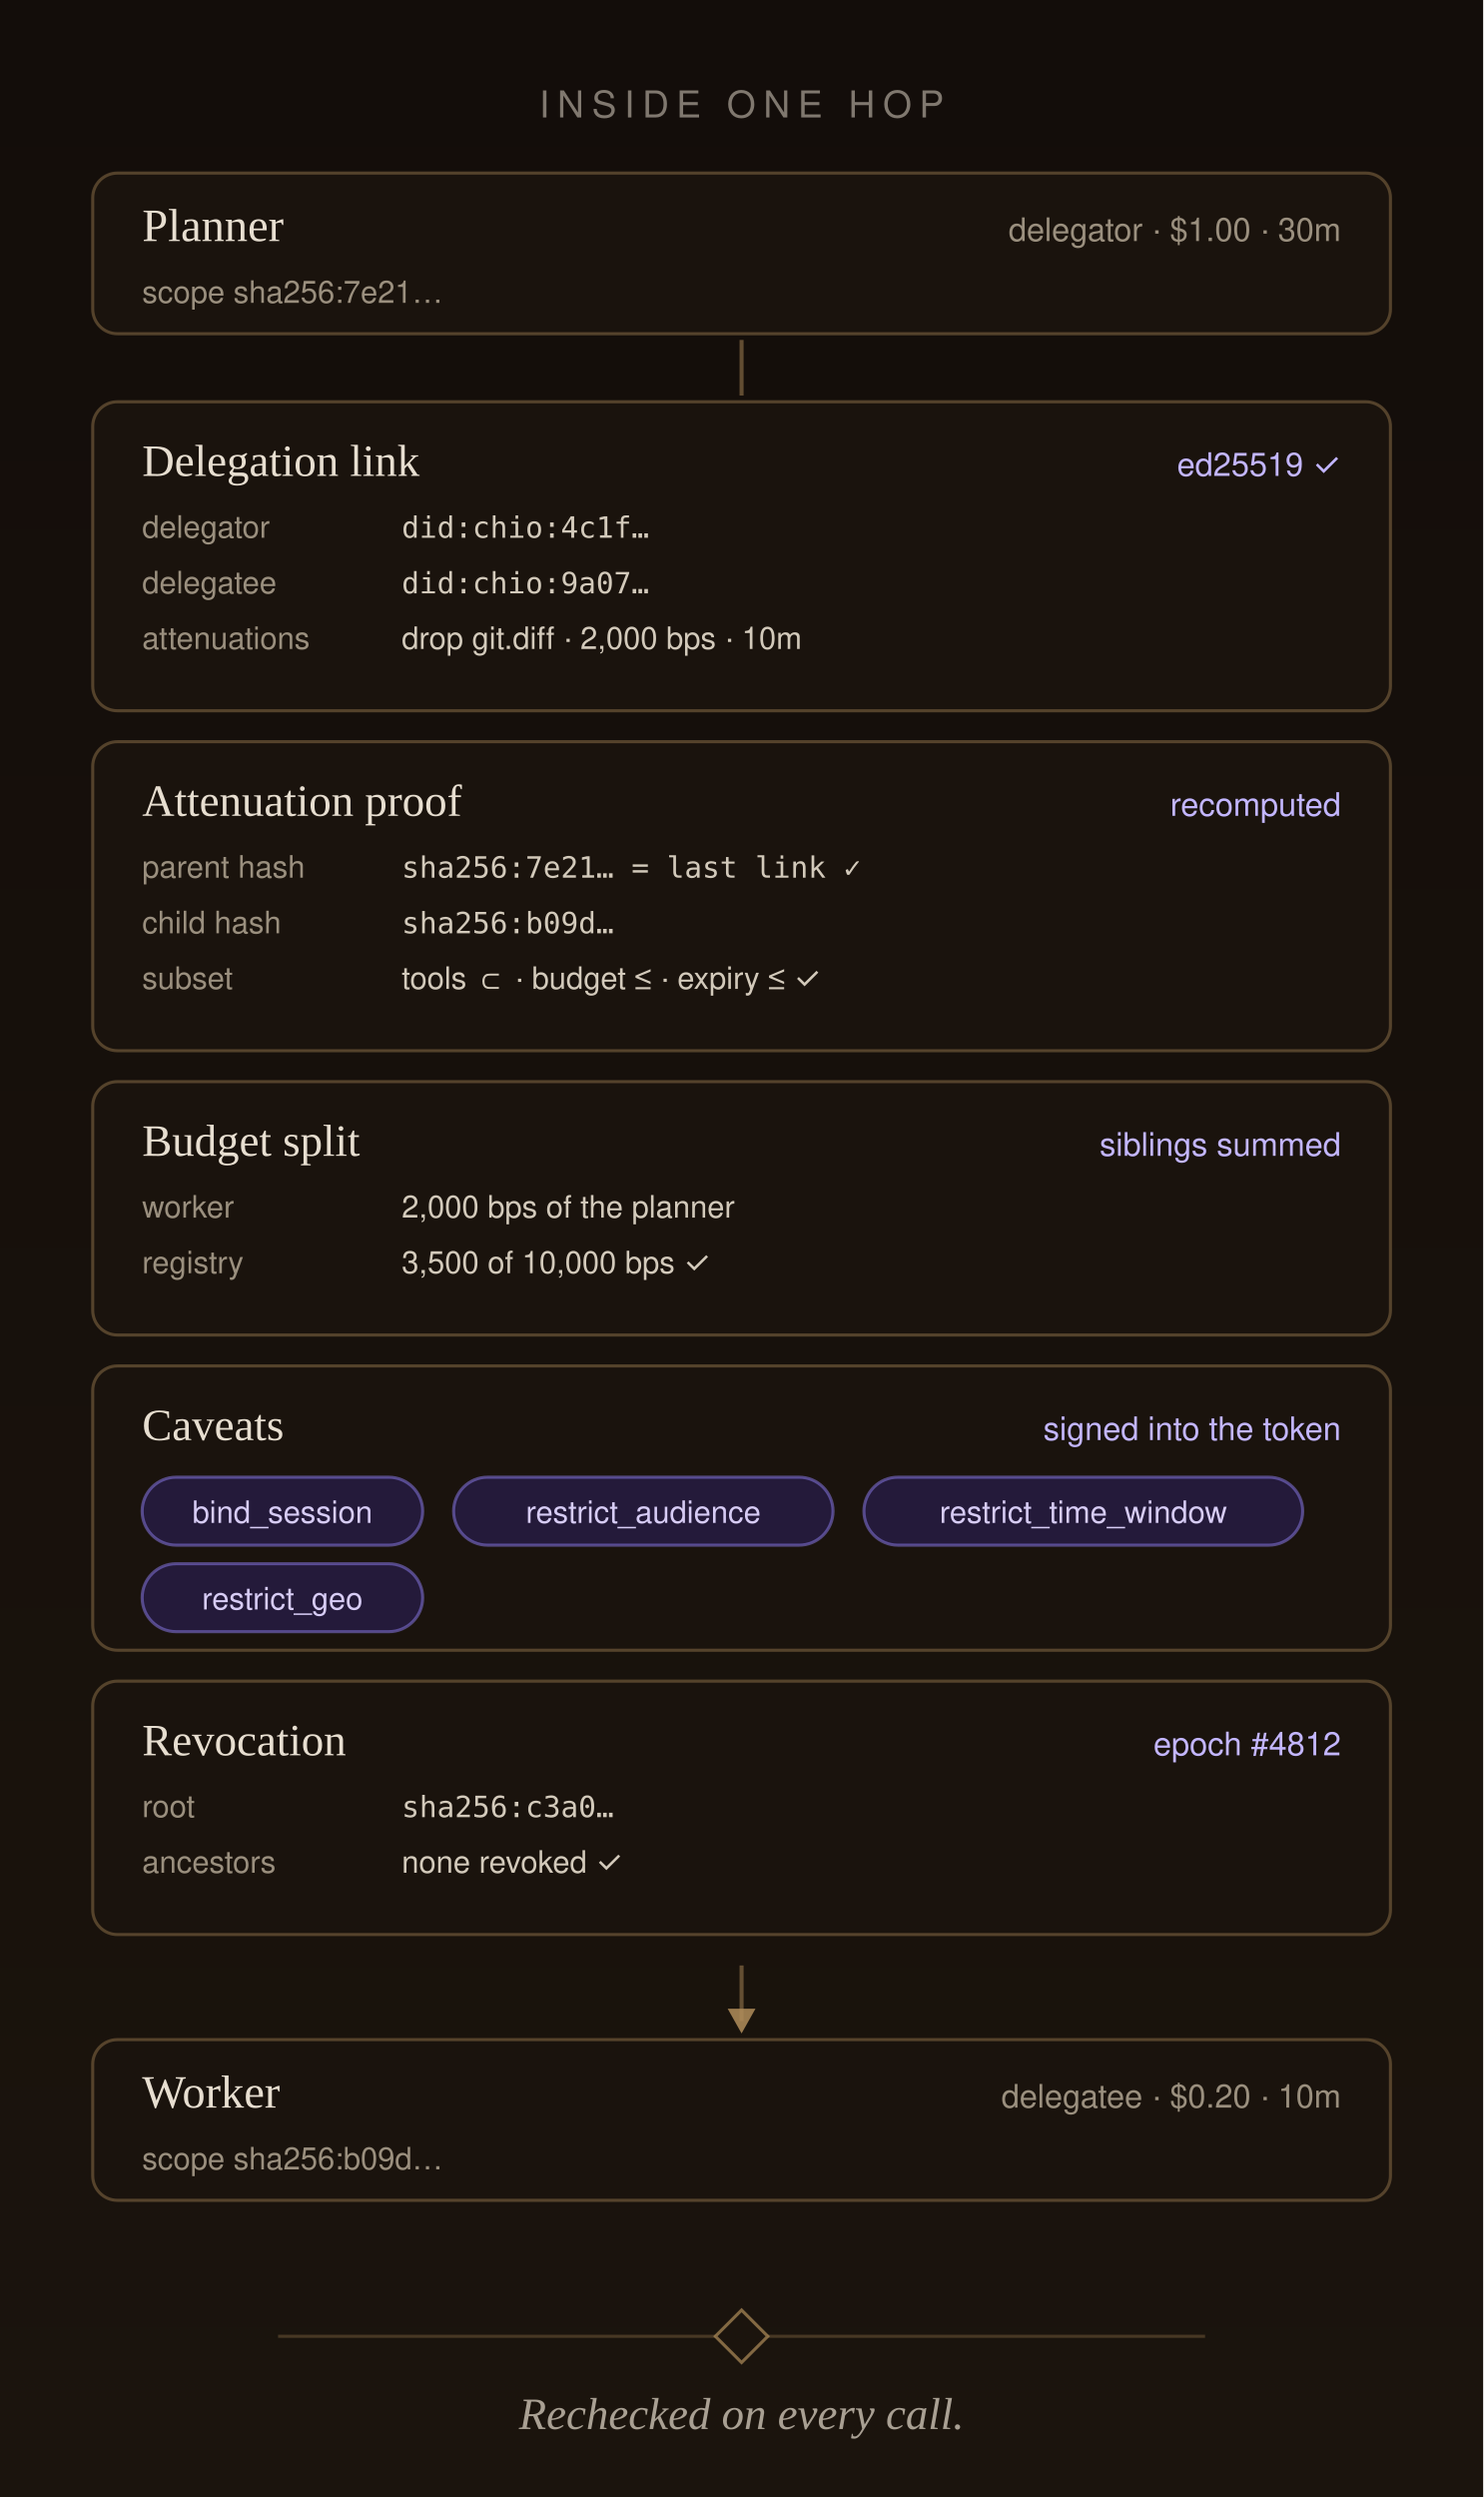
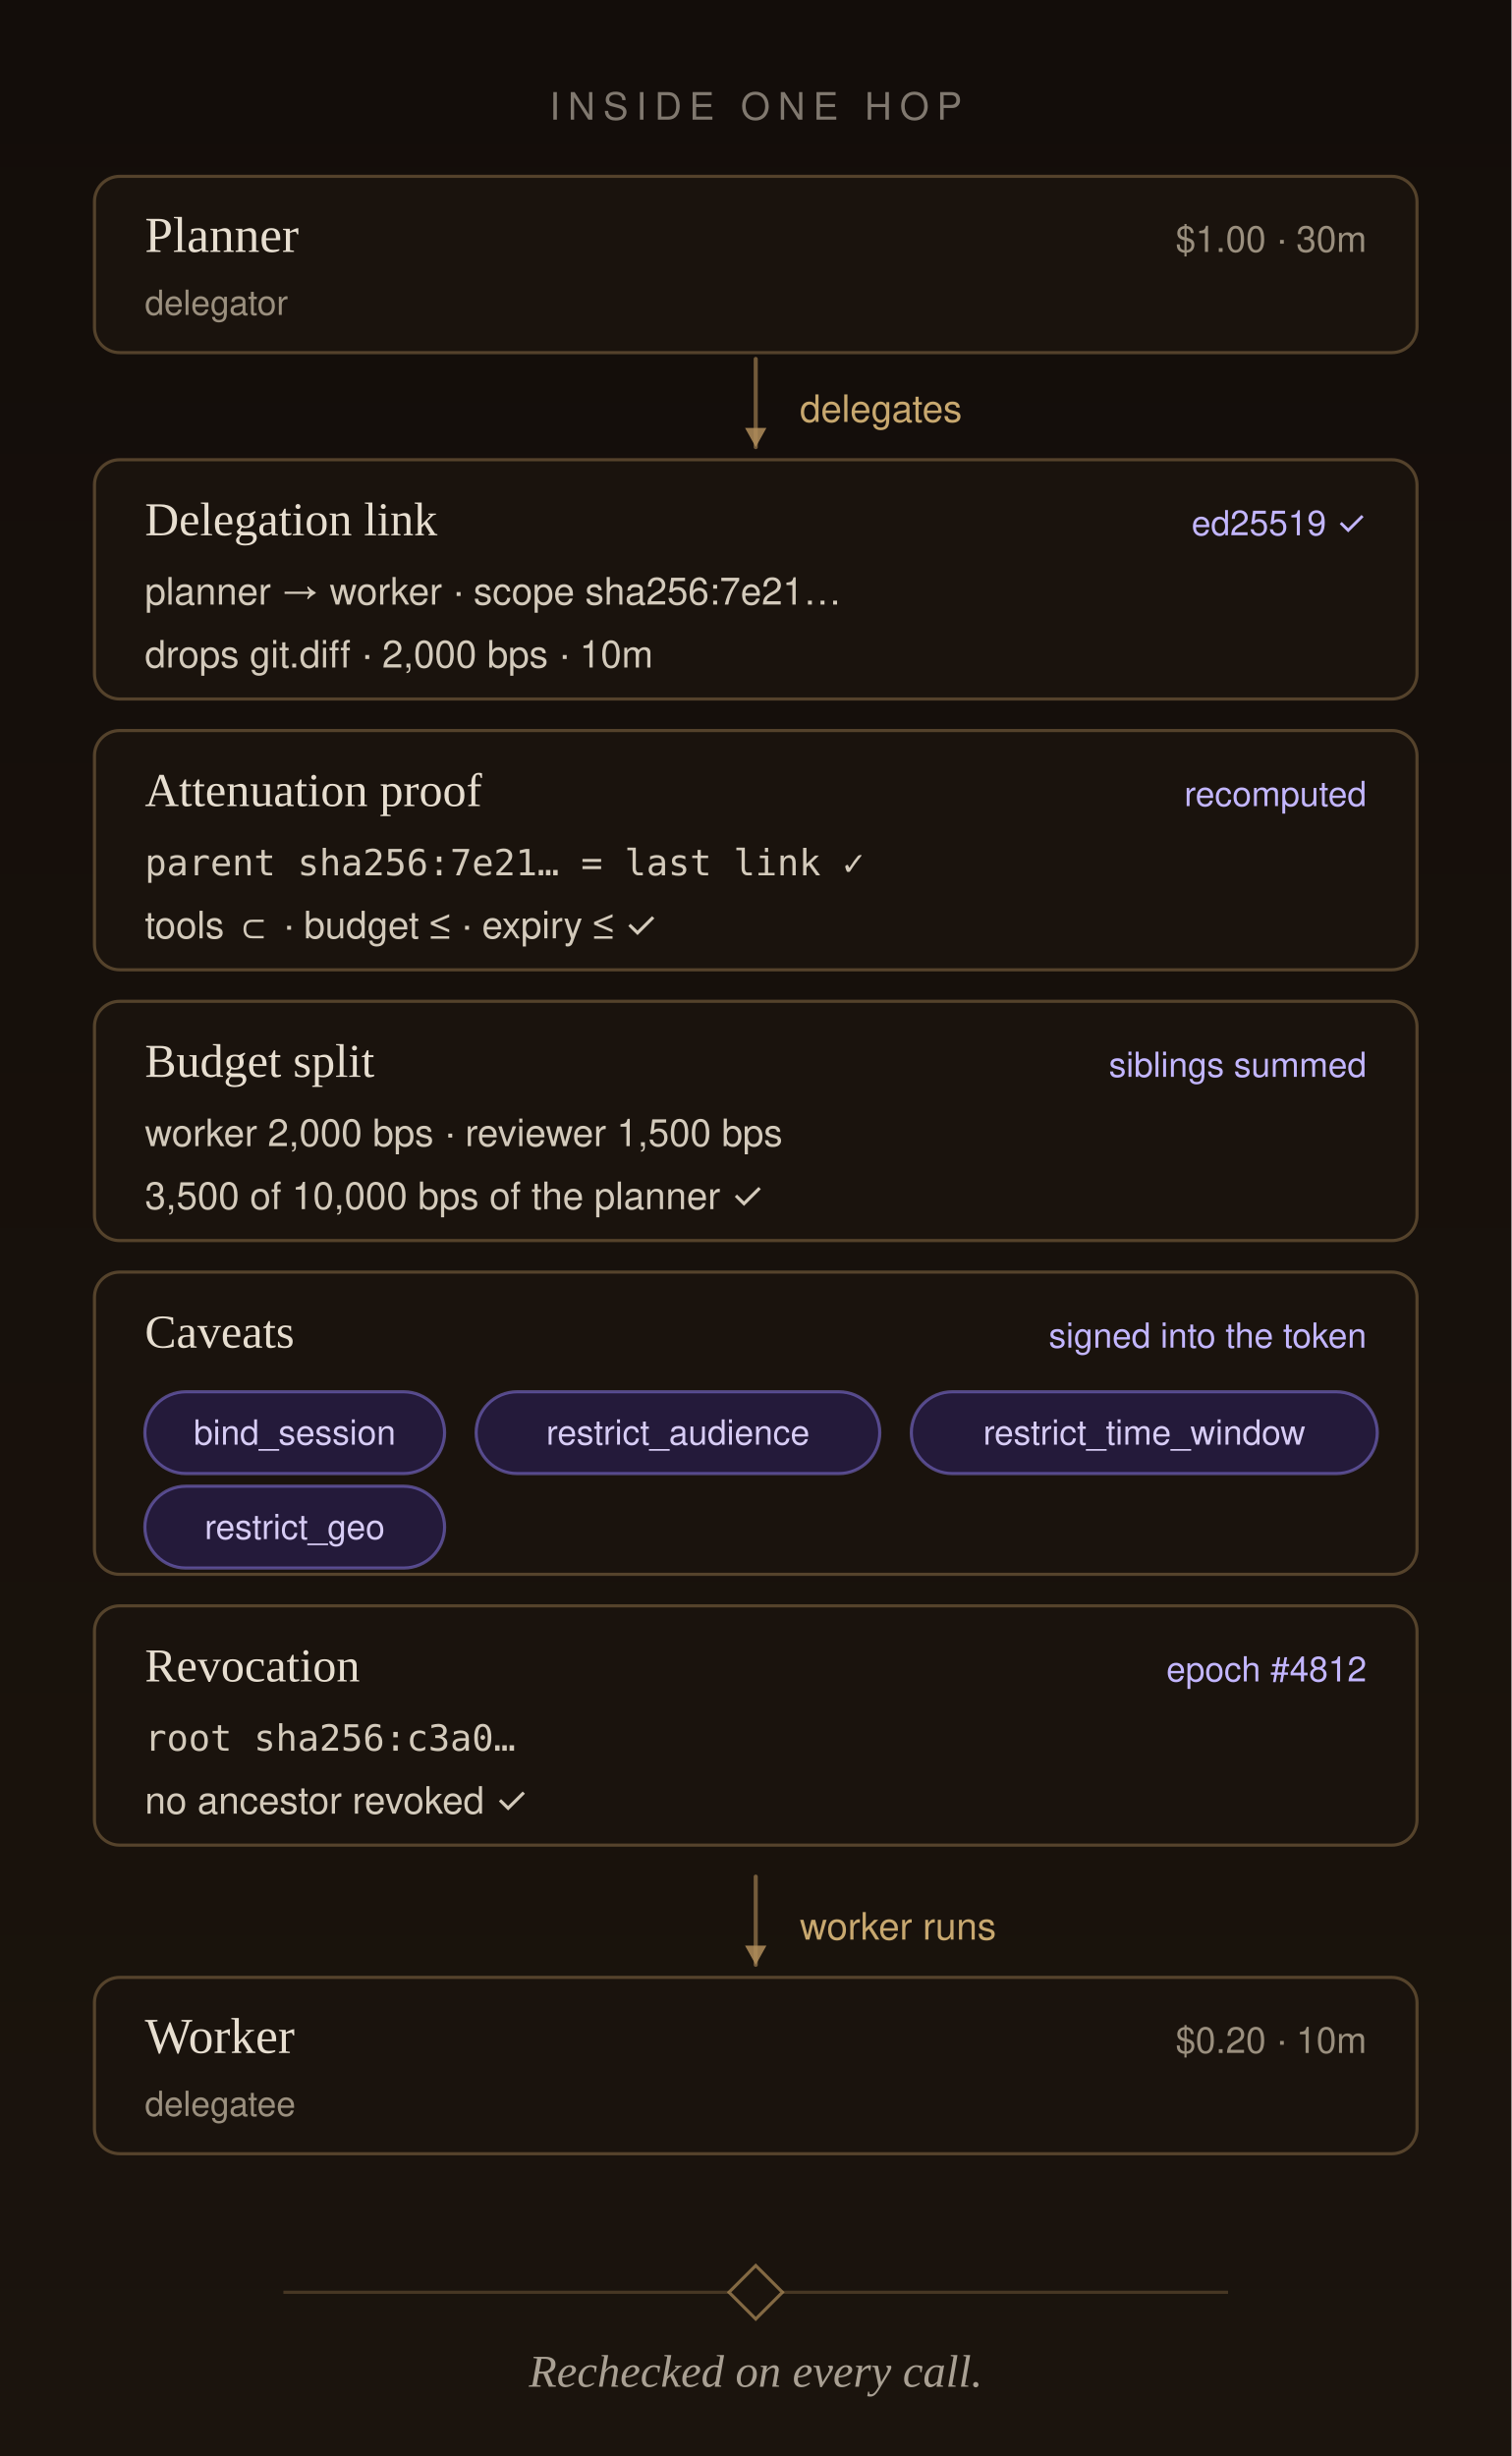
- <svg xmlns="http://www.w3.org/2000/svg" viewBox="0 0 480 808" width="480" height="808" role="img" aria-label="Inside one delegation hop, stacked for small screens.">
+ <svg xmlns="http://www.w3.org/2000/svg" viewBox="0 0 480 780" width="480" height="780" role="img" aria-label="Inside one delegation hop, stacked for small screens.">
  <defs>
    <linearGradient id="hpmbg" x1="0" y1="0" x2="0" y2="1">
      <stop offset="0" stop-color="#130d0a" />
      <stop offset="1" stop-color="#1b140d" />
    </linearGradient>
    <radialGradient id="hpmglow" cx="50%" cy="50%" r="50%">
      <stop offset="0" stop-color="#8f7ff2" stop-opacity="0.32" />
      <stop offset="0.6" stop-color="#8f7ff2" stop-opacity="0.07" />
      <stop offset="1" stop-color="#8f7ff2" stop-opacity="0" />
    </radialGradient>
    <radialGradient id="hpmkglow" cx="50%" cy="50%" r="50%">
      <stop offset="0" stop-color="#8f7ff2" stop-opacity="0.28" />
      <stop offset="0.65" stop-color="#8f7ff2" stop-opacity="0.06" />
      <stop offset="1" stop-color="#8f7ff2" stop-opacity="0" />
    </radialGradient>
  </defs>
-   <rect width="480" height="808" fill="url(#hpmbg)" />
+   <rect width="480" height="780" fill="url(#hpmbg)" />
  <text x="240.0" y="38" text-anchor="middle" font-family="-apple-system, 'Segoe UI', Helvetica, Arial, sans-serif" font-size="12" letter-spacing="2.5" fill="#d8cfc0" fill-opacity="0.55">INSIDE ONE HOP</text>
-   <rect x="30" y="56" width="420" height="52" rx="8" fill="#1a130d" stroke="#b08d5b" stroke-opacity="0.4" />
-   <text x="46" y="78" text-anchor="start" font-family="Georgia, 'Times New Roman', serif" font-size="15" fill="#e7ded0">Planner</text>
-   <text x="434" y="78" text-anchor="end" font-family="-apple-system, 'Segoe UI', Helvetica, Arial, sans-serif" font-size="10.5" fill="#9a8f7e">delegator · $1.00 · 30m</text>
-   <text x="46" y="98" text-anchor="start" font-family="-apple-system, 'Segoe UI', Helvetica, Arial, sans-serif" font-size="10" fill="#9a8f7e">scope sha256:7e21…</text>
-   <path d="M240 110 V128" stroke="#b08d5b" stroke-opacity="0.5" stroke-width="1.3" />
-   <rect x="30" y="130" width="420" height="100" rx="8" fill="#1a130d" stroke="#b08d5b" stroke-opacity="0.4" />
-   <text x="46" y="154" text-anchor="start" font-family="Georgia, 'Times New Roman', serif" font-size="14.5" fill="#e7ded0">Delegation link</text>
-   <text x="434" y="154" text-anchor="end" font-family="-apple-system, 'Segoe UI', Helvetica, Arial, sans-serif" font-size="10.5" fill="#c3b6ff">ed25519 ✓</text>
-   <text x="46" y="174" text-anchor="start" font-family="-apple-system, 'Segoe UI', Helvetica, Arial, sans-serif" font-size="10" fill="#9a8f7e">delegator</text>
-   <text x="130" y="174" text-anchor="start" font-family="ui-monospace, SFMono-Regular, Menlo, Consolas, monospace" font-size="9.5" fill="#d3cabb">did:chio:4c1f…</text>
-   <text x="46" y="192" text-anchor="start" font-family="-apple-system, 'Segoe UI', Helvetica, Arial, sans-serif" font-size="10" fill="#9a8f7e">delegatee</text>
-   <text x="130" y="192" text-anchor="start" font-family="ui-monospace, SFMono-Regular, Menlo, Consolas, monospace" font-size="9.5" fill="#d3cabb">did:chio:9a07…</text>
-   <text x="46" y="210" text-anchor="start" font-family="-apple-system, 'Segoe UI', Helvetica, Arial, sans-serif" font-size="10" fill="#9a8f7e">attenuations</text>
-   <text x="130" y="210" text-anchor="start" font-family="-apple-system, 'Segoe UI', Helvetica, Arial, sans-serif" font-size="10" fill="#d3cabb">drop git.diff · 2,000 bps · 10m</text>
-   <rect x="30" y="240" width="420" height="100" rx="8" fill="#1a130d" stroke="#b08d5b" stroke-opacity="0.4" />
-   <text x="46" y="264" text-anchor="start" font-family="Georgia, 'Times New Roman', serif" font-size="14.5" fill="#e7ded0">Attenuation proof</text>
-   <text x="434" y="264" text-anchor="end" font-family="-apple-system, 'Segoe UI', Helvetica, Arial, sans-serif" font-size="10.5" fill="#c3b6ff">recomputed</text>
-   <text x="46" y="284" text-anchor="start" font-family="-apple-system, 'Segoe UI', Helvetica, Arial, sans-serif" font-size="10" fill="#9a8f7e">parent hash</text>
-   <text x="130" y="284" text-anchor="start" font-family="ui-monospace, SFMono-Regular, Menlo, Consolas, monospace" font-size="9.5" fill="#d3cabb">sha256:7e21… = last link ✓</text>
-   <text x="46" y="302" text-anchor="start" font-family="-apple-system, 'Segoe UI', Helvetica, Arial, sans-serif" font-size="10" fill="#9a8f7e">child hash</text>
-   <text x="130" y="302" text-anchor="start" font-family="ui-monospace, SFMono-Regular, Menlo, Consolas, monospace" font-size="9.5" fill="#d3cabb">sha256:b09d…</text>
-   <text x="46" y="320" text-anchor="start" font-family="-apple-system, 'Segoe UI', Helvetica, Arial, sans-serif" font-size="10" fill="#9a8f7e">subset</text>
-   <text x="130" y="320" text-anchor="start" font-family="-apple-system, 'Segoe UI', Helvetica, Arial, sans-serif" font-size="10" fill="#d3cabb">tools ⊂ · budget ≤ · expiry ≤ ✓</text>
-   <rect x="30" y="350" width="420" height="82" rx="8" fill="#1a130d" stroke="#b08d5b" stroke-opacity="0.4" />
-   <text x="46" y="374" text-anchor="start" font-family="Georgia, 'Times New Roman', serif" font-size="14.5" fill="#e7ded0">Budget split</text>
-   <text x="434" y="374" text-anchor="end" font-family="-apple-system, 'Segoe UI', Helvetica, Arial, sans-serif" font-size="10.5" fill="#c3b6ff">siblings summed</text>
-   <text x="46" y="394" text-anchor="start" font-family="-apple-system, 'Segoe UI', Helvetica, Arial, sans-serif" font-size="10" fill="#9a8f7e">worker</text>
-   <text x="130" y="394" text-anchor="start" font-family="-apple-system, 'Segoe UI', Helvetica, Arial, sans-serif" font-size="10" fill="#d3cabb">2,000 bps of the planner</text>
-   <text x="46" y="412" text-anchor="start" font-family="-apple-system, 'Segoe UI', Helvetica, Arial, sans-serif" font-size="10" fill="#9a8f7e">registry</text>
-   <text x="130" y="412" text-anchor="start" font-family="-apple-system, 'Segoe UI', Helvetica, Arial, sans-serif" font-size="10" fill="#d3cabb">3,500 of 10,000 bps ✓</text>
-   <rect x="30" y="442" width="420" height="92" rx="8" fill="#1a130d" stroke="#b08d5b" stroke-opacity="0.4" />
-   <text x="46" y="466" text-anchor="start" font-family="Georgia, 'Times New Roman', serif" font-size="14.5" fill="#e7ded0">Caveats</text>
-   <text x="434" y="466" text-anchor="end" font-family="-apple-system, 'Segoe UI', Helvetica, Arial, sans-serif" font-size="10.5" fill="#c3b6ff">signed into the token</text>
-   <rect x="46" y="478" width="90.8" height="22" rx="11.0" fill="#241a3a" stroke="#8f7ff2" stroke-opacity="0.5" />
-   <text x="91.4" y="492.8" text-anchor="middle" font-family="-apple-system, 'Segoe UI', Helvetica, Arial, sans-serif" font-size="10" fill="#d7ccf5">bind_session</text>
-   <rect x="146.8" y="478" width="122.8" height="22" rx="11.0" fill="#241a3a" stroke="#8f7ff2" stroke-opacity="0.5" />
-   <text x="208.2" y="492.8" text-anchor="middle" font-family="-apple-system, 'Segoe UI', Helvetica, Arial, sans-serif" font-size="10" fill="#d7ccf5">restrict_audience</text>
-   <rect x="279.6" y="478" width="142.0" height="22" rx="11.0" fill="#241a3a" stroke="#8f7ff2" stroke-opacity="0.5" />
-   <text x="350.6" y="492.8" text-anchor="middle" font-family="-apple-system, 'Segoe UI', Helvetica, Arial, sans-serif" font-size="10" fill="#d7ccf5">restrict_time_window</text>
-   <rect x="46" y="506" width="90.8" height="22" rx="11.0" fill="#241a3a" stroke="#8f7ff2" stroke-opacity="0.5" />
-   <text x="91.4" y="520.8" text-anchor="middle" font-family="-apple-system, 'Segoe UI', Helvetica, Arial, sans-serif" font-size="10" fill="#d7ccf5">restrict_geo</text>
-   <rect x="30" y="544" width="420" height="82" rx="8" fill="#1a130d" stroke="#b08d5b" stroke-opacity="0.4" />
-   <text x="46" y="568" text-anchor="start" font-family="Georgia, 'Times New Roman', serif" font-size="14.5" fill="#e7ded0">Revocation</text>
-   <text x="434" y="568" text-anchor="end" font-family="-apple-system, 'Segoe UI', Helvetica, Arial, sans-serif" font-size="10.5" fill="#c3b6ff">epoch #4812</text>
-   <text x="46" y="588" text-anchor="start" font-family="-apple-system, 'Segoe UI', Helvetica, Arial, sans-serif" font-size="10" fill="#9a8f7e">root</text>
-   <text x="130" y="588" text-anchor="start" font-family="ui-monospace, SFMono-Regular, Menlo, Consolas, monospace" font-size="9.5" fill="#d3cabb">sha256:c3a0…</text>
-   <text x="46" y="606" text-anchor="start" font-family="-apple-system, 'Segoe UI', Helvetica, Arial, sans-serif" font-size="10" fill="#9a8f7e">ancestors</text>
-   <text x="130" y="606" text-anchor="start" font-family="-apple-system, 'Segoe UI', Helvetica, Arial, sans-serif" font-size="10" fill="#d3cabb">none revoked ✓</text>
-   <path d="M240 636 V654" stroke="#b08d5b" stroke-opacity="0.5" stroke-width="1.3" />
-   <path d="M240 658 l-4.5 -8 h9 z" fill="#b08d5b" fill-opacity="0.85" />
-   <rect x="30" y="660" width="420" height="52" rx="8" fill="#1a130d" stroke="#b08d5b" stroke-opacity="0.4" />
-   <text x="46" y="682" text-anchor="start" font-family="Georgia, 'Times New Roman', serif" font-size="15" fill="#e7ded0">Worker</text>
-   <text x="434" y="682" text-anchor="end" font-family="-apple-system, 'Segoe UI', Helvetica, Arial, sans-serif" font-size="10.5" fill="#9a8f7e">delegatee · $0.20 · 10m</text>
-   <text x="46" y="702" text-anchor="start" font-family="-apple-system, 'Segoe UI', Helvetica, Arial, sans-serif" font-size="10" fill="#9a8f7e">scope sha256:b09d…</text>
-   <path d="M90.0 756 H390.0" stroke="#b08d5b" stroke-opacity="0.3" stroke-width="1" />
-   <rect x="234.0" y="750" width="12" height="12" transform="rotate(45 240.0 756)" fill="#1b140d" stroke="#b08d5b" stroke-opacity="0.7" />
-   <text x="240.0" y="786" text-anchor="middle" font-family="Georgia, 'Times New Roman', serif" font-size="14.5" font-style="italic" fill="#d8cfc0" fill-opacity="0.75">Rechecked on every call.</text>
+   <rect x="30" y="56" width="420" height="56" rx="8" fill="#1a130d" stroke="#b08d5b" stroke-opacity="0.4" />
+   <text x="46" y="80" text-anchor="start" font-family="Georgia, 'Times New Roman', serif" font-size="16" fill="#e7ded0">Planner</text>
+   <text x="434" y="80" text-anchor="end" font-family="-apple-system, 'Segoe UI', Helvetica, Arial, sans-serif" font-size="11.5" fill="#9a8f7e">$1.00 · 30m</text>
+   <text x="46" y="100" text-anchor="start" font-family="-apple-system, 'Segoe UI', Helvetica, Arial, sans-serif" font-size="11" fill="#9a8f7e">delegator</text>
+   <path d="M240 114 L240 142" stroke="#b08d5b" stroke-opacity="0.6" stroke-width="1.3" fill="none" stroke-linecap="round" />
+   <path d="M240 142 L236.6 135.9 L243.4 135.9 Z" fill="#b08d5b" fill-opacity="0.85" />
+   <text x="254" y="134" text-anchor="start" font-family="-apple-system, 'Segoe UI', Helvetica, Arial, sans-serif" font-size="12" fill="#c8a86f">delegates</text>
+   <rect x="30" y="146" width="420" height="76" rx="8" fill="#1a130d" stroke="#b08d5b" stroke-opacity="0.4" />
+   <text x="46" y="170" text-anchor="start" font-family="Georgia, 'Times New Roman', serif" font-size="15" fill="#e7ded0">Delegation link</text>
+   <text x="434" y="170" text-anchor="end" font-family="-apple-system, 'Segoe UI', Helvetica, Arial, sans-serif" font-size="11" fill="#c3b6ff">ed25519 ✓</text>
+   <text x="46" y="192" text-anchor="start" font-family="-apple-system, 'Segoe UI', Helvetica, Arial, sans-serif" font-size="12" fill="#d3cabb">planner → worker · scope sha256:7e21…</text>
+   <text x="46" y="212" text-anchor="start" font-family="-apple-system, 'Segoe UI', Helvetica, Arial, sans-serif" font-size="12" fill="#d3cabb">drops git.diff · 2,000 bps · 10m</text>
+   <rect x="30" y="232" width="420" height="76" rx="8" fill="#1a130d" stroke="#b08d5b" stroke-opacity="0.4" />
+   <text x="46" y="256" text-anchor="start" font-family="Georgia, 'Times New Roman', serif" font-size="15" fill="#e7ded0">Attenuation proof</text>
+   <text x="434" y="256" text-anchor="end" font-family="-apple-system, 'Segoe UI', Helvetica, Arial, sans-serif" font-size="11" fill="#c3b6ff">recomputed</text>
+   <text x="46" y="278" text-anchor="start" font-family="ui-monospace, SFMono-Regular, Menlo, Consolas, monospace" font-size="11.5" fill="#d3cabb">parent sha256:7e21… = last link ✓</text>
+   <text x="46" y="298" text-anchor="start" font-family="-apple-system, 'Segoe UI', Helvetica, Arial, sans-serif" font-size="12" fill="#d3cabb">tools ⊂ · budget ≤ · expiry ≤ ✓</text>
+   <rect x="30" y="318" width="420" height="76" rx="8" fill="#1a130d" stroke="#b08d5b" stroke-opacity="0.4" />
+   <text x="46" y="342" text-anchor="start" font-family="Georgia, 'Times New Roman', serif" font-size="15" fill="#e7ded0">Budget split</text>
+   <text x="434" y="342" text-anchor="end" font-family="-apple-system, 'Segoe UI', Helvetica, Arial, sans-serif" font-size="11" fill="#c3b6ff">siblings summed</text>
+   <text x="46" y="364" text-anchor="start" font-family="-apple-system, 'Segoe UI', Helvetica, Arial, sans-serif" font-size="12" fill="#d3cabb">worker 2,000 bps · reviewer 1,500 bps</text>
+   <text x="46" y="384" text-anchor="start" font-family="-apple-system, 'Segoe UI', Helvetica, Arial, sans-serif" font-size="12" fill="#d3cabb">3,500 of 10,000 bps of the planner ✓</text>
+   <rect x="30" y="404" width="420" height="96" rx="8" fill="#1a130d" stroke="#b08d5b" stroke-opacity="0.4" />
+   <text x="46" y="428" text-anchor="start" font-family="Georgia, 'Times New Roman', serif" font-size="15" fill="#e7ded0">Caveats</text>
+   <text x="434" y="428" text-anchor="end" font-family="-apple-system, 'Segoe UI', Helvetica, Arial, sans-serif" font-size="11" fill="#c3b6ff">signed into the token</text>
+   <rect x="46" y="442" width="95.2" height="26" rx="13.0" fill="#241a3a" stroke="#8f7ff2" stroke-opacity="0.5" />
+   <text x="93.6" y="458.8" text-anchor="middle" font-family="-apple-system, 'Segoe UI', Helvetica, Arial, sans-serif" font-size="11" fill="#d7ccf5">bind_session</text>
+   <rect x="151.2" y="442" width="128.2" height="26" rx="13.0" fill="#241a3a" stroke="#8f7ff2" stroke-opacity="0.5" />
+   <text x="215.3" y="458.8" text-anchor="middle" font-family="-apple-system, 'Segoe UI', Helvetica, Arial, sans-serif" font-size="11" fill="#d7ccf5">restrict_audience</text>
+   <rect x="289.4" y="442" width="148.0" height="26" rx="13.0" fill="#241a3a" stroke="#8f7ff2" stroke-opacity="0.5" />
+   <text x="363.4" y="458.8" text-anchor="middle" font-family="-apple-system, 'Segoe UI', Helvetica, Arial, sans-serif" font-size="11" fill="#d7ccf5">restrict_time_window</text>
+   <rect x="46" y="472" width="95.2" height="26" rx="13.0" fill="#241a3a" stroke="#8f7ff2" stroke-opacity="0.5" />
+   <text x="93.6" y="488.8" text-anchor="middle" font-family="-apple-system, 'Segoe UI', Helvetica, Arial, sans-serif" font-size="11" fill="#d7ccf5">restrict_geo</text>
+   <rect x="30" y="510" width="420" height="76" rx="8" fill="#1a130d" stroke="#b08d5b" stroke-opacity="0.4" />
+   <text x="46" y="534" text-anchor="start" font-family="Georgia, 'Times New Roman', serif" font-size="15" fill="#e7ded0">Revocation</text>
+   <text x="434" y="534" text-anchor="end" font-family="-apple-system, 'Segoe UI', Helvetica, Arial, sans-serif" font-size="11" fill="#c3b6ff">epoch #4812</text>
+   <text x="46" y="556" text-anchor="start" font-family="ui-monospace, SFMono-Regular, Menlo, Consolas, monospace" font-size="11.5" fill="#d3cabb">root sha256:c3a0…</text>
+   <text x="46" y="576" text-anchor="start" font-family="-apple-system, 'Segoe UI', Helvetica, Arial, sans-serif" font-size="12" fill="#d3cabb">no ancestor revoked ✓</text>
+   <path d="M240 596 L240 624" stroke="#b08d5b" stroke-opacity="0.6" stroke-width="1.3" fill="none" stroke-linecap="round" />
+   <path d="M240 624 L236.6 617.9 L243.4 617.9 Z" fill="#b08d5b" fill-opacity="0.85" />
+   <text x="254" y="616" text-anchor="start" font-family="-apple-system, 'Segoe UI', Helvetica, Arial, sans-serif" font-size="12" fill="#c8a86f">worker runs</text>
+   <rect x="30" y="628" width="420" height="56" rx="8" fill="#1a130d" stroke="#b08d5b" stroke-opacity="0.4" />
+   <text x="46" y="652" text-anchor="start" font-family="Georgia, 'Times New Roman', serif" font-size="16" fill="#e7ded0">Worker</text>
+   <text x="434" y="652" text-anchor="end" font-family="-apple-system, 'Segoe UI', Helvetica, Arial, sans-serif" font-size="11.5" fill="#9a8f7e">$0.20 · 10m</text>
+   <text x="46" y="672" text-anchor="start" font-family="-apple-system, 'Segoe UI', Helvetica, Arial, sans-serif" font-size="11" fill="#9a8f7e">delegatee</text>
+   <path d="M90.0 728 H390.0" stroke="#b08d5b" stroke-opacity="0.3" stroke-width="1" />
+   <rect x="234.0" y="722" width="12" height="12" transform="rotate(45 240.0 728)" fill="#1b140d" stroke="#b08d5b" stroke-opacity="0.7" />
+   <text x="240.0" y="758" text-anchor="middle" font-family="Georgia, 'Times New Roman', serif" font-size="14.5" font-style="italic" fill="#d8cfc0" fill-opacity="0.75">Rechecked on every call.</text>
</svg>
